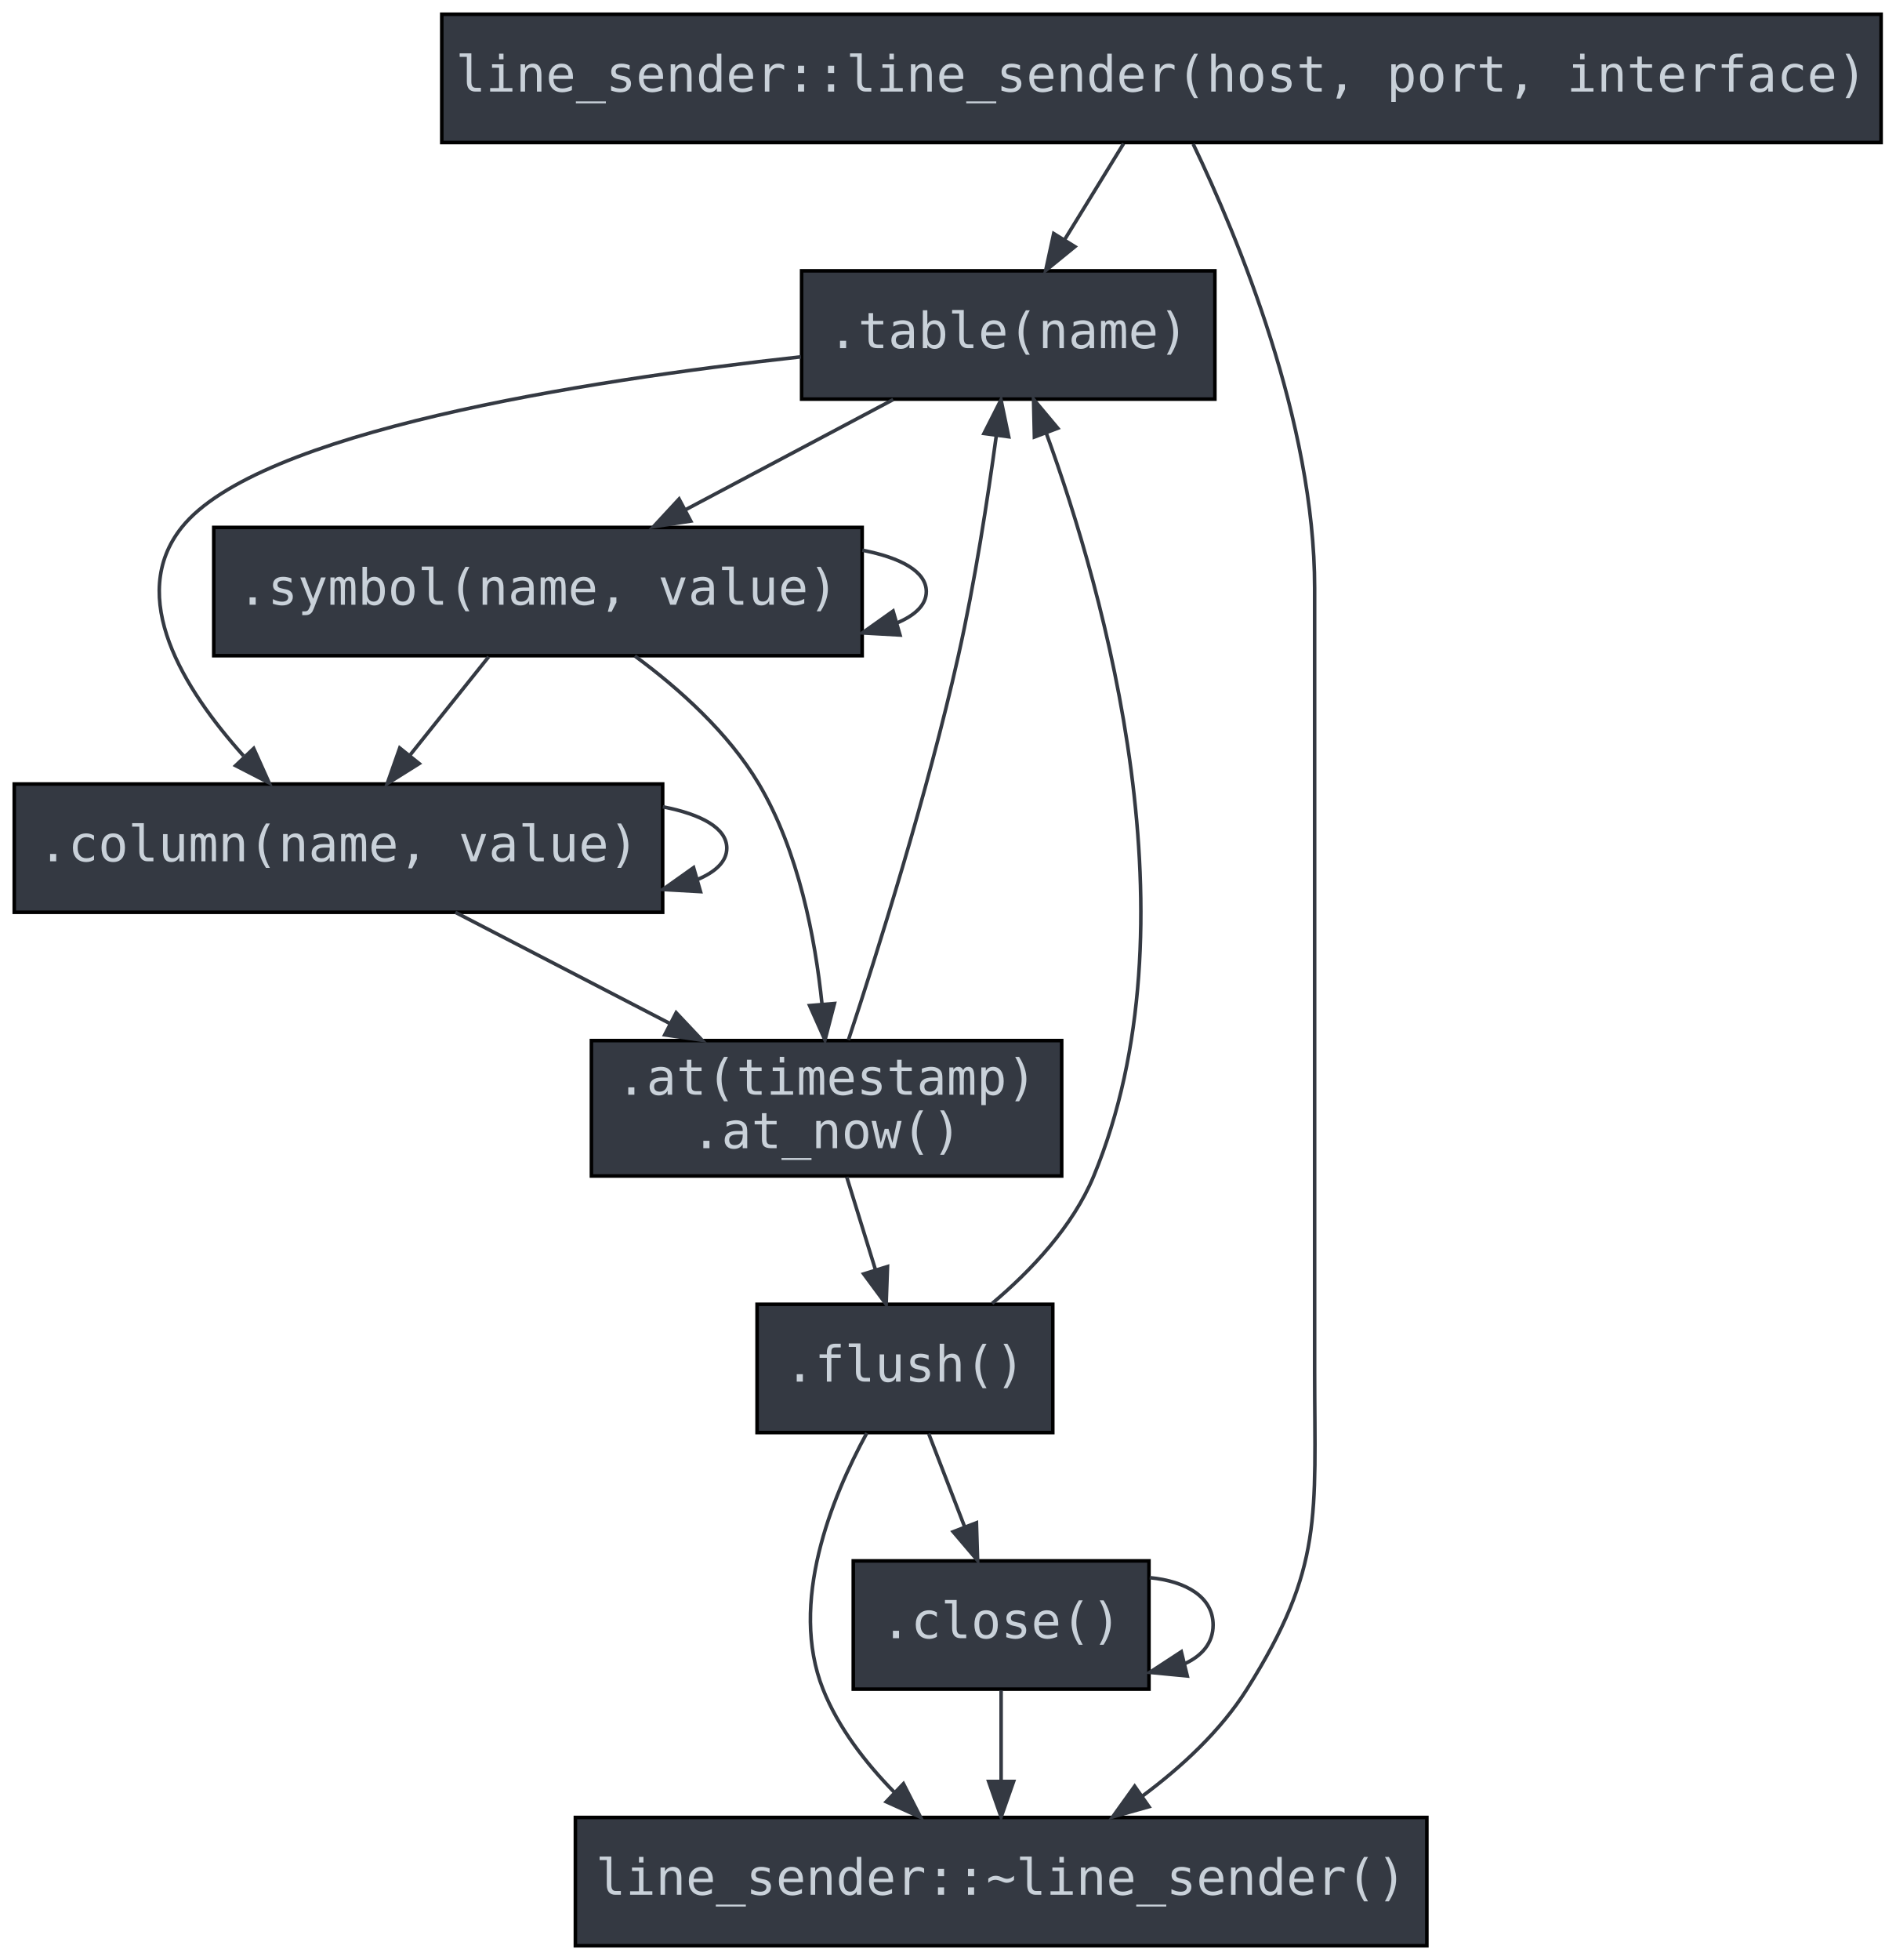
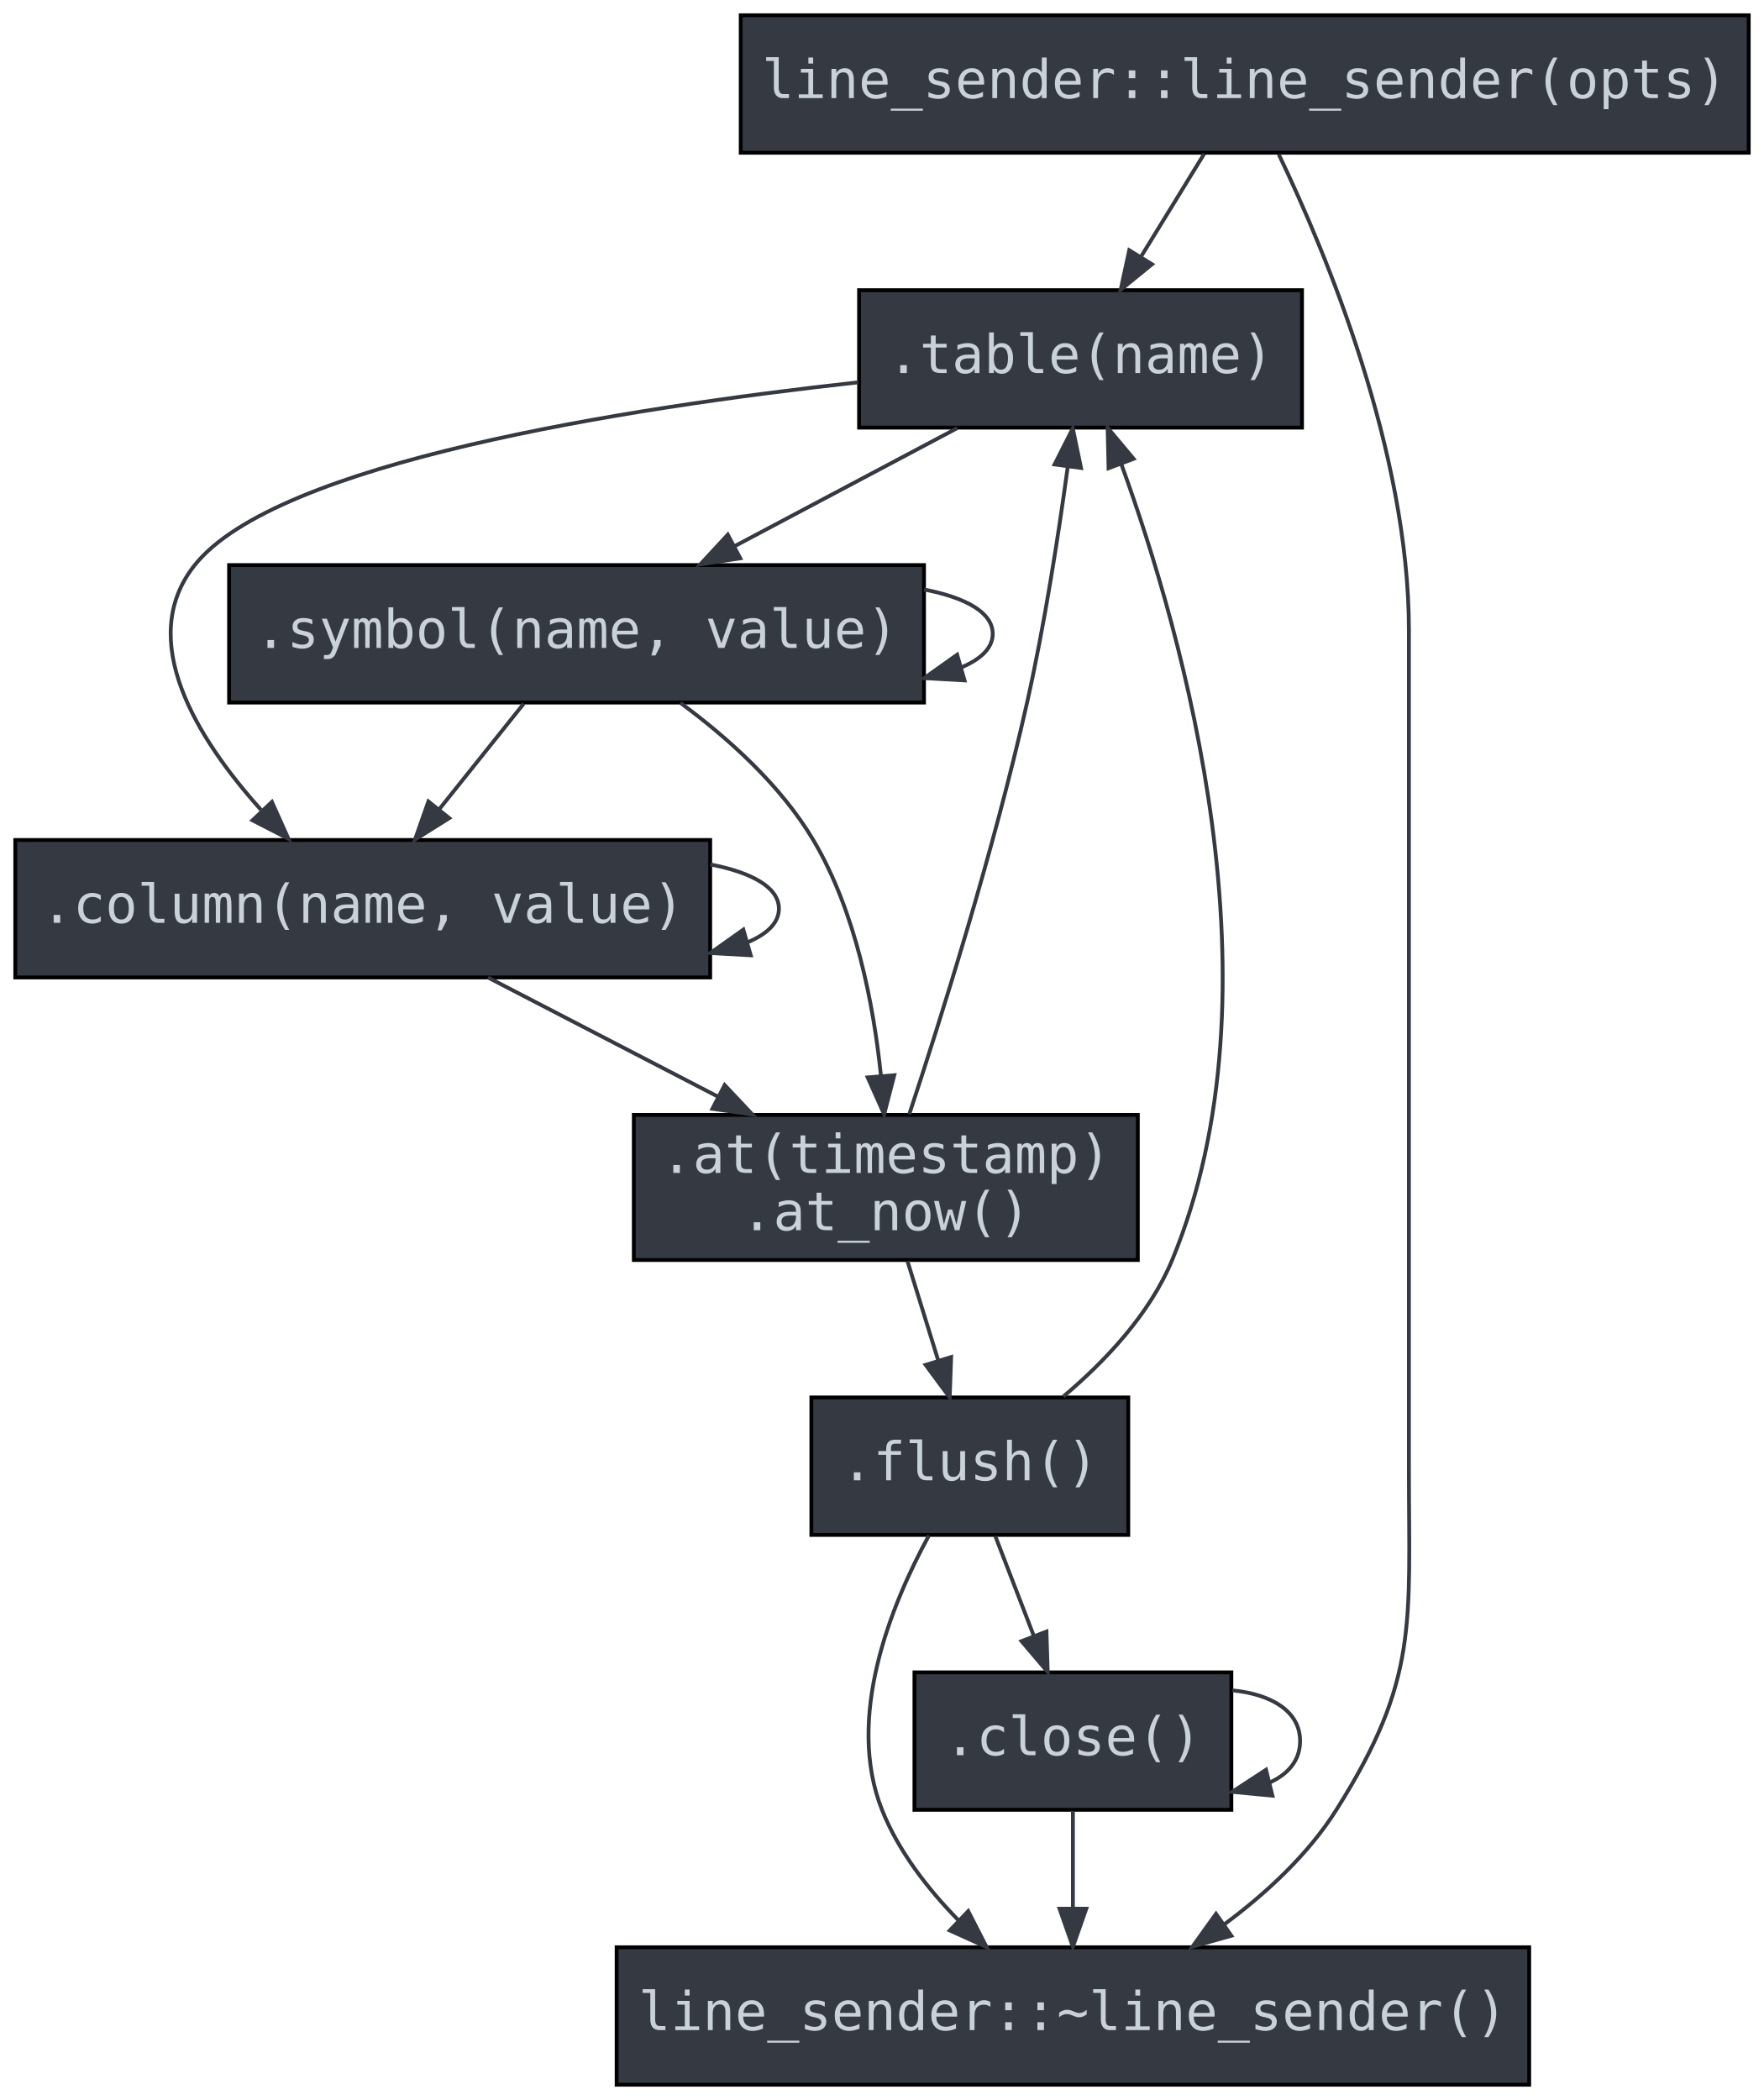
- <svg xmlns="http://www.w3.org/2000/svg" width="532pt" height="550pt" viewBox="0.00 0.00 532.00 550.00">
+ <svg xmlns="http://www.w3.org/2000/svg" width="462pt" height="550pt" viewBox="0.00 0.00 462.00 550.00">
  <g id="graph0" class="graph" transform="scale(1 1) rotate(0) translate(4 546)">
    <g id="node1" class="node">
-       <polygon fill="#343942" stroke="black" points="524,-542 120,-542 120,-506 524,-506 524,-542" />
-       <text text-anchor="middle" x="322" y="-520.3" font-family="monospace" font-size="14.00" fill="#c9d1d9">line_sender::line_sender(host, port, interface)</text>
+       <polygon fill="#343942" stroke="black" points="454,-542 190,-542 190,-506 454,-506 454,-542" />
+       <text text-anchor="middle" x="322" y="-520.3" font-family="monospace" font-size="14.00" fill="#c9d1d9">line_sender::line_sender(opts)</text>
    </g>
    <g id="node2" class="node">
      <polygon fill="#343942" stroke="black" points="337,-470 221,-470 221,-434 337,-434 337,-470" />
      <text text-anchor="middle" x="279" y="-448.3" font-family="monospace" font-size="14.00" fill="#c9d1d9">.table(name)</text>
    </g>
    <g id="edge1" class="edge">
      <path fill="none" stroke="#343942" d="M311.37,-505.7C306.37,-497.56 300.31,-487.69 294.79,-478.7" />
      <polygon fill="#343942" stroke="#343942" points="297.72,-476.79 289.51,-470.1 291.76,-480.46 297.72,-476.79" />
    </g>
    <g id="node3" class="node">
      <polygon fill="#343942" stroke="black" points="396.5,-36 157.5,-36 157.5,0 396.5,0 396.5,-36" />
      <text text-anchor="middle" x="277" y="-14.3" font-family="monospace" font-size="14.00" fill="#c9d1d9">line_sender::~line_sender()</text>
    </g>
    <g id="edge2" class="edge">
      <path fill="none" stroke="#343942" d="M330.91,-505.58C343.5,-479.3 365,-427.62 365,-381 365,-381 365,-381 365,-161 365,-120.55 367.59,-106.2 346,-72 338.61,-60.29 327.67,-50.18 316.67,-42.01" />
      <polygon fill="#343942" stroke="#343942" points="318.5,-39.02 308.3,-36.15 314.48,-44.76 318.5,-39.02" />
    </g>
    <g id="node4" class="node">
      <polygon fill="#343942" stroke="black" points="238,-398 56,-398 56,-362 238,-362 238,-398" />
      <text text-anchor="middle" x="147" y="-376.3" font-family="monospace" font-size="14.00" fill="#c9d1d9">.symbol(name, value)</text>
    </g>
    <g id="edge3" class="edge">
      <path fill="none" stroke="#343942" d="M246.71,-433.88C229.13,-424.55 207.19,-412.92 188.37,-402.94" />
      <polygon fill="#343942" stroke="#343942" points="189.89,-399.78 179.41,-398.19 186.61,-405.97 189.89,-399.78" />
    </g>
    <g id="node5" class="node">
      <polygon fill="#343942" stroke="black" points="182,-326 0,-326 0,-290 182,-290 182,-326" />
      <text text-anchor="middle" x="91" y="-304.3" font-family="monospace" font-size="14.00" fill="#c9d1d9">.column(name, value)</text>
    </g>
    <g id="edge7" class="edge">
      <path fill="none" stroke="#343942" d="M220.79,-445.87C159.31,-439.09 68.35,-424.77 47,-398 31.49,-378.54 47.47,-352.72 64.35,-333.91" />
      <polygon fill="#343942" stroke="#343942" points="67.21,-335.98 71.55,-326.31 62.13,-331.16 67.21,-335.98" />
    </g>
    <g id="edge4" class="edge">
      <path fill="none" stroke="#343942" d="M238.04,-391.6C248.9,-389.49 256,-385.62 256,-380 256,-376.31 252.94,-373.37 247.77,-371.2" />
      <polygon fill="#343942" stroke="#343942" points="248.62,-367.8 238.04,-368.4 246.68,-374.53 248.62,-367.8" />
    </g>
    <g id="edge5" class="edge">
      <path fill="none" stroke="#343942" d="M133.16,-361.7C126.51,-353.39 118.42,-343.28 111.11,-334.14" />
      <polygon fill="#343942" stroke="#343942" points="113.66,-331.73 104.68,-326.1 108.2,-336.1 113.66,-331.73" />
    </g>
    <g id="node6" class="node">
      <polygon fill="#343942" stroke="black" points="294,-254 162,-254 162,-216 294,-216 294,-254" />
      <text text-anchor="middle" x="228" y="-238.8" font-family="monospace" font-size="14.00" fill="#c9d1d9">.at(timestamp)</text>
      <text text-anchor="middle" x="228" y="-223.8" font-family="monospace" font-size="14.00" fill="#c9d1d9">.at_now()</text>
    </g>
    <g id="edge6" class="edge">
      <path fill="none" stroke="#343942" d="M174.19,-361.93C186.63,-352.75 200.47,-340.37 209,-326 220.16,-307.2 224.82,-282.77 226.74,-264.11" />
      <polygon fill="#343942" stroke="#343942" points="230.22,-264.4 227.56,-254.14 223.25,-263.82 230.22,-264.4" />
    </g>
    <g id="edge8" class="edge">
      <path fill="none" stroke="#343942" d="M182.04,-319.6C192.9,-317.49 200,-313.62 200,-308 200,-304.31 196.94,-301.37 191.77,-299.2" />
      <polygon fill="#343942" stroke="#343942" points="192.62,-295.8 182.04,-296.4 190.68,-302.53 192.62,-295.8" />
    </g>
    <g id="edge9" class="edge">
      <path fill="none" stroke="#343942" d="M123.81,-289.99C141.86,-280.64 164.48,-268.92 184.03,-258.79" />
      <polygon fill="#343942" stroke="#343942" points="185.79,-261.82 193.06,-254.11 182.57,-255.6 185.79,-261.82" />
    </g>
    <g id="edge13" class="edge">
      <path fill="none" stroke="#343942" d="M234.14,-254.17C242.18,-278.49 256.26,-323.07 265,-362 269.6,-382.47 273.22,-405.93 275.63,-423.62" />
      <polygon fill="#343942" stroke="#343942" points="272.19,-424.36 276.97,-433.81 279.13,-423.44 272.19,-424.36" />
    </g>
    <g id="node7" class="node">
      <polygon fill="#343942" stroke="black" points="291.5,-180 208.5,-180 208.5,-144 291.5,-144 291.5,-180" />
      <text text-anchor="middle" x="250" y="-158.3" font-family="monospace" font-size="14.00" fill="#c9d1d9">.flush()</text>
    </g>
    <g id="edge10" class="edge">
      <path fill="none" stroke="#343942" d="M233.67,-215.72C236.12,-207.8 239.04,-198.38 241.72,-189.71" />
      <polygon fill="#343942" stroke="#343942" points="245.11,-190.59 244.73,-180 238.43,-188.52 245.11,-190.59" />
    </g>
    <g id="edge14" class="edge">
      <path fill="none" stroke="#343942" d="M274.48,-180.23C285.4,-189.44 297.12,-201.81 303,-216 332.34,-286.83 306.03,-379.53 289.7,-424.38" />
      <polygon fill="#343942" stroke="#343942" points="286.34,-423.37 286.1,-433.96 292.9,-425.84 286.34,-423.37" />
    </g>
    <g id="edge12" class="edge">
      <path fill="none" stroke="#343942" d="M239.3,-143.87C229.35,-125.65 217.4,-96.18 227,-72 231.29,-61.2 238.94,-51.32 246.99,-43.1" />
      <polygon fill="#343942" stroke="#343942" points="249.58,-45.47 254.4,-36.04 244.75,-40.4 249.58,-45.47" />
    </g>
    <g id="node8" class="node">
      <polygon fill="#343942" stroke="black" points="318.5,-108 235.5,-108 235.5,-72 318.5,-72 318.5,-108" />
      <text text-anchor="middle" x="277" y="-86.3" font-family="monospace" font-size="14.00" fill="#c9d1d9">.close()</text>
    </g>
    <g id="edge11" class="edge">
      <path fill="none" stroke="#343942" d="M256.67,-143.7C259.71,-135.81 263.38,-126.3 266.76,-117.55" />
      <polygon fill="#343942" stroke="#343942" points="270.07,-118.69 270.4,-108.1 263.54,-116.17 270.07,-118.69" />
    </g>
    <g id="edge16" class="edge">
      <path fill="none" stroke="#343942" d="M277,-71.7C277,-63.98 277,-54.71 277,-46.11" />
      <polygon fill="#343942" stroke="#343942" points="280.5,-46.1 277,-36.1 273.5,-46.1 280.5,-46.1" />
    </g>
    <g id="edge15" class="edge">
      <path fill="none" stroke="#343942" d="M318.71,-103.29C328.91,-102.3 336.5,-97.88 336.5,-90 336.5,-84.96 333.38,-81.32 328.46,-79.11" />
      <polygon fill="#343942" stroke="#343942" points="329.25,-75.7 318.71,-76.71 327.58,-82.5 329.25,-75.7" />
    </g>
  </g>
</svg>
